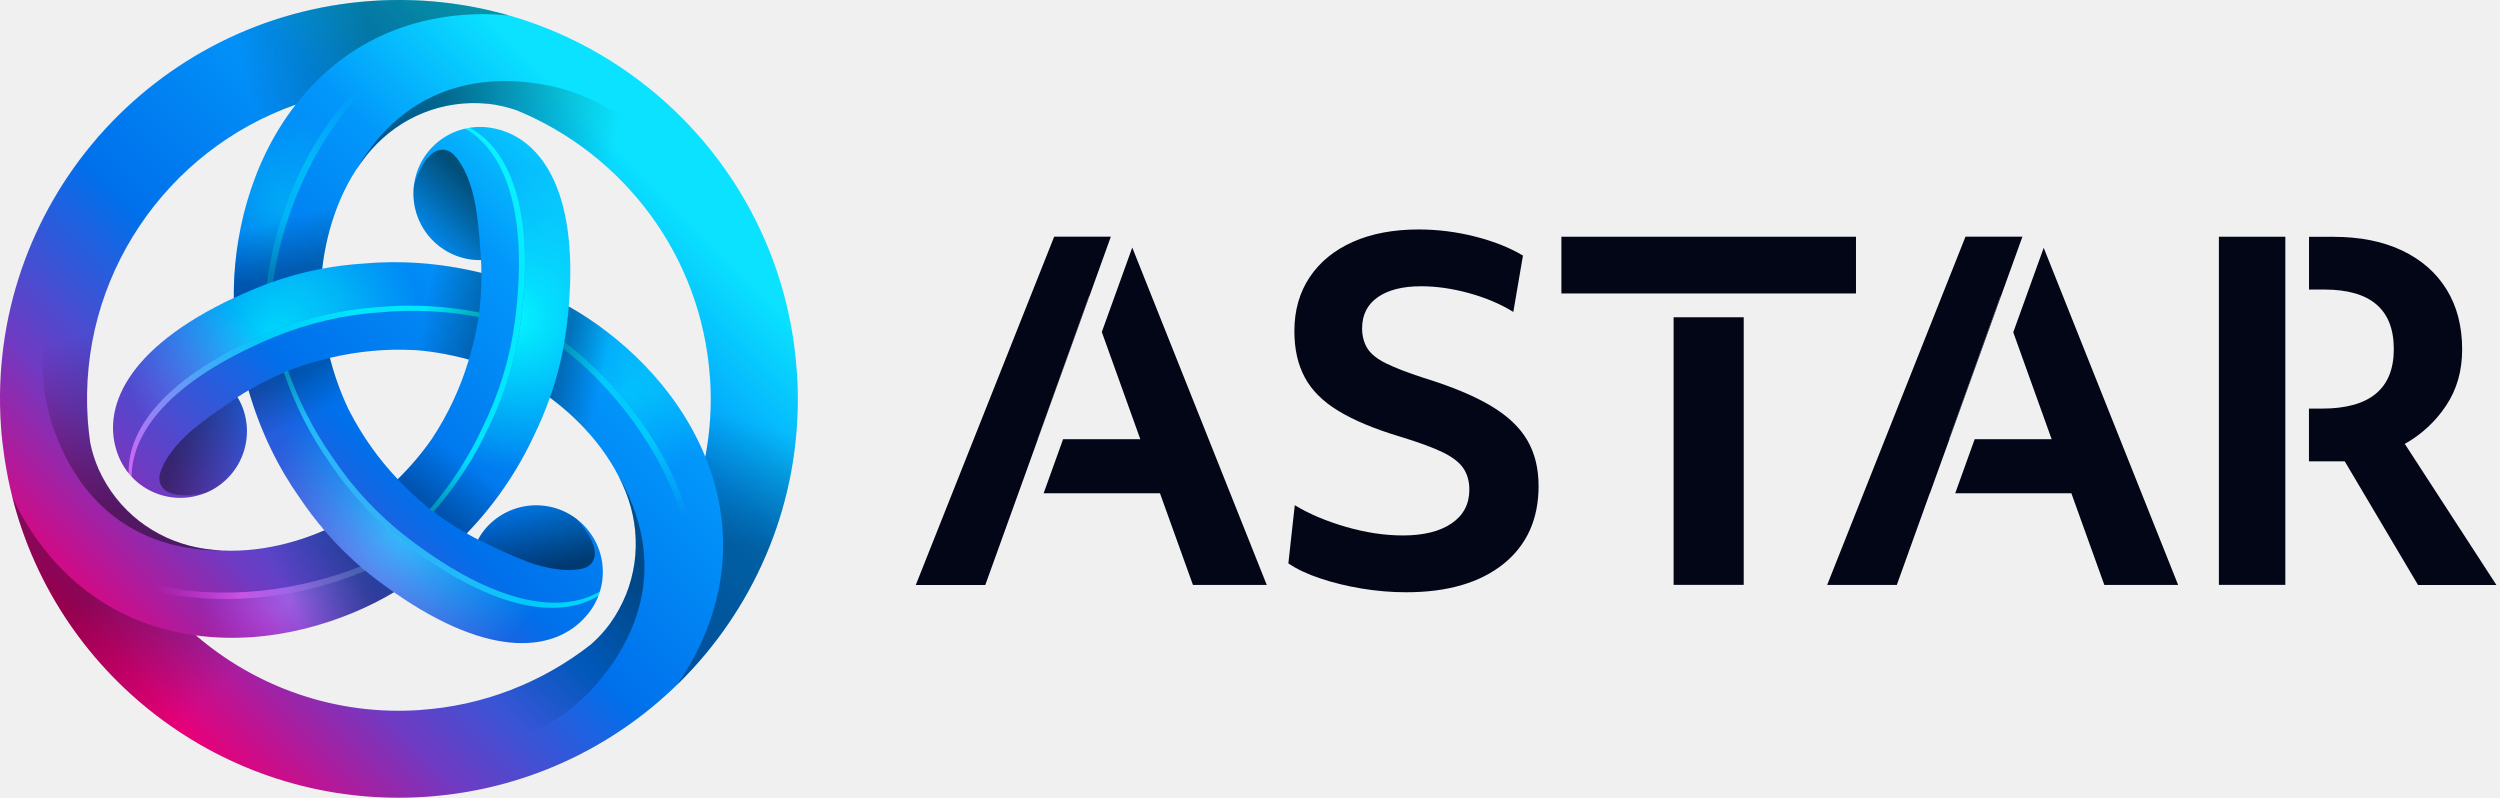
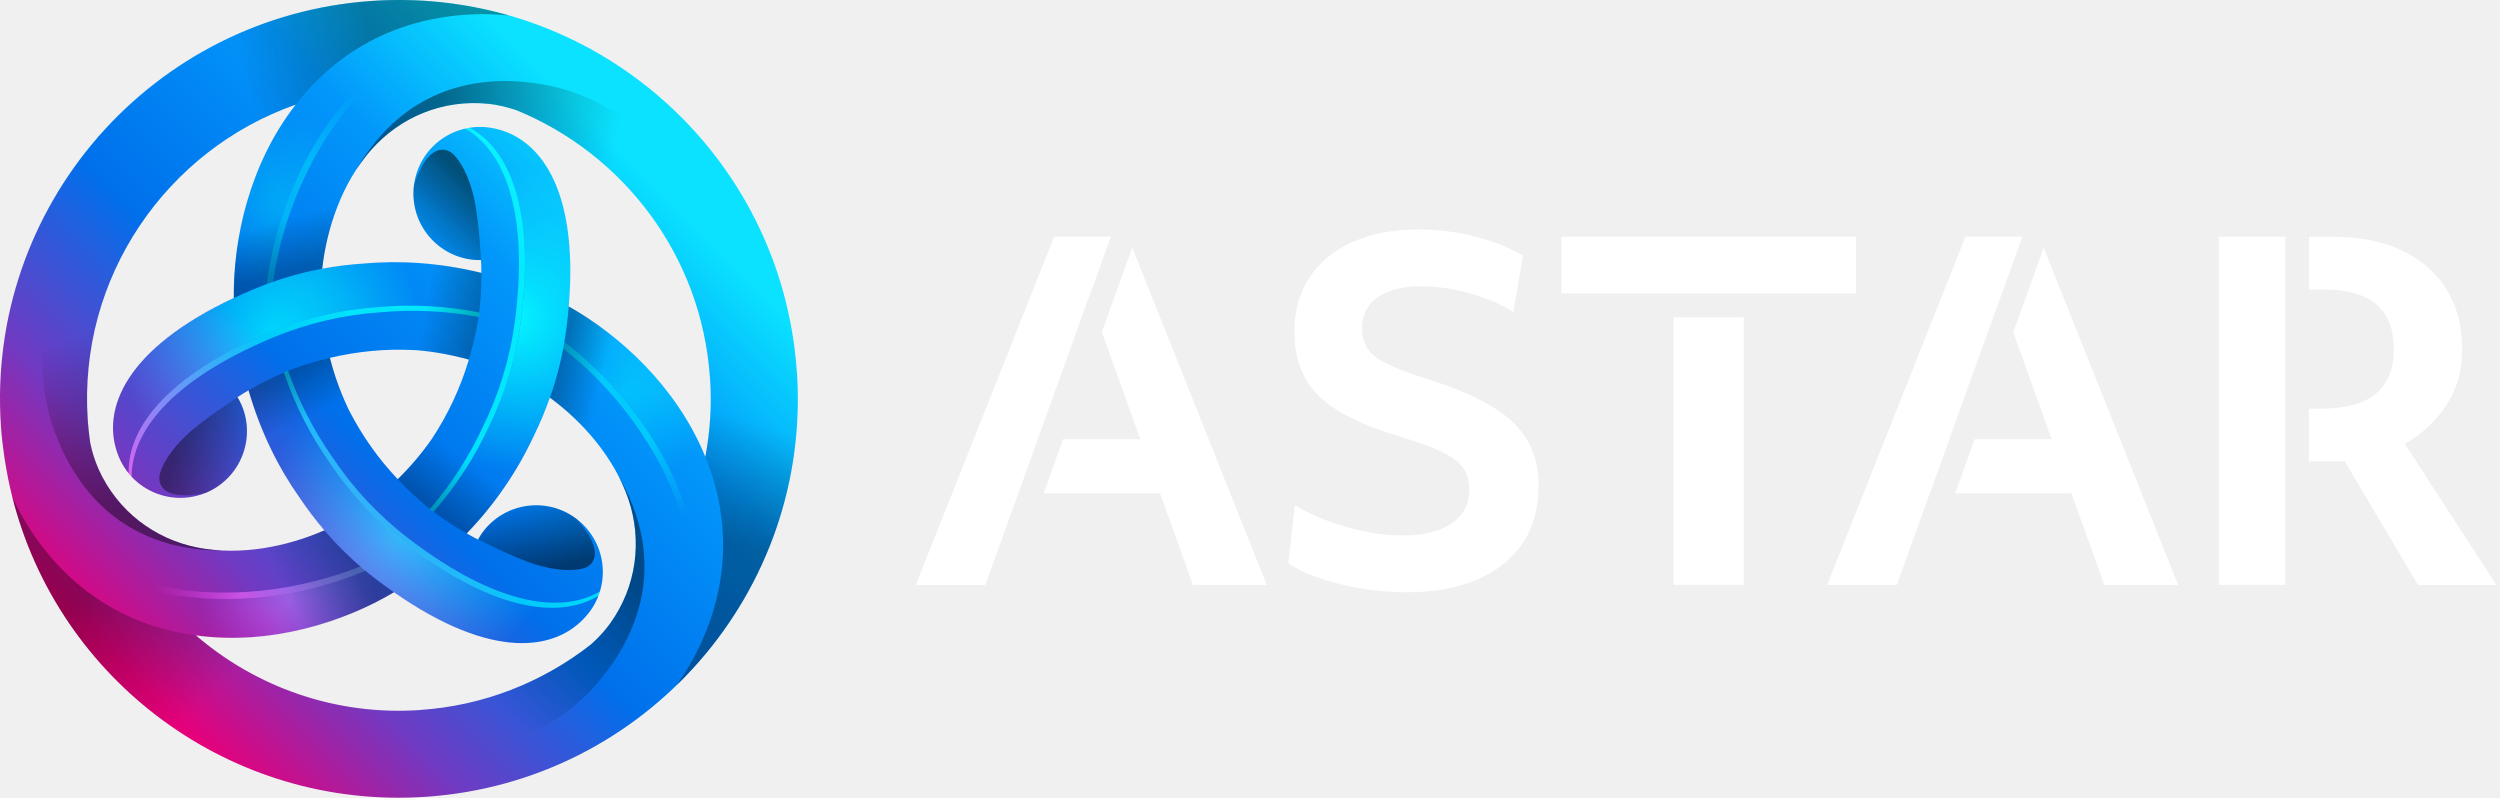
- <svg xmlns="http://www.w3.org/2000/svg" width="188" height="60" viewBox="0 0 188 60" fill="none">
-   <g clip-path="url(#clip0_286_12148)">
-     <path d="M59.923 27.965C58.8 11.433 44.49 -1.053 27.963 0.07C19.73 0.631 12.5 4.466 7.454 10.211L7.439 10.201C7.403 10.247 7.372 10.293 7.341 10.339C2.33 16.12 -0.49 23.801 0.07 32.036C0.122 32.822 0.214 33.592 0.327 34.356C0.327 34.393 0.337 34.423 0.342 34.459C0.419 34.962 0.507 35.466 0.604 35.959C0.696 36.415 0.799 36.868 0.912 37.319C4.378 51.135 17.321 60.92 32.035 59.919C48.562 58.795 61.053 44.486 59.929 27.955L59.923 27.965ZM53.393 28.411C53.532 30.445 53.403 32.437 53.039 34.357C53.039 34.347 53.029 34.337 53.029 34.326C50.851 29.012 46.549 25.172 42.77 23.051C43.535 14.046 40.48 10.247 37.02 9.631C36.35 9.505 35.661 9.518 34.995 9.668C34.33 9.818 33.702 10.102 33.151 10.504C32.599 10.905 32.136 11.415 31.788 12.002C31.441 12.589 31.217 13.242 31.131 13.918C31.047 14.571 31.092 15.234 31.265 15.869C31.437 16.504 31.733 17.099 32.135 17.62C32.538 18.141 33.039 18.577 33.611 18.904C34.182 19.231 34.812 19.441 35.465 19.524C35.706 19.555 35.942 19.565 36.173 19.56C36.19 19.882 36.199 20.203 36.199 20.525C33 19.735 30.012 19.575 27.286 19.822C26.261 19.889 25.241 20.018 24.231 20.207C24.571 17.167 25.715 13.748 27.928 11.253C30.068 8.835 33.252 7.454 36.722 7.808C37.38 7.875 38.083 8.039 38.714 8.25C38.745 8.26 38.776 8.27 38.802 8.275C46.842 11.551 52.762 19.185 53.388 28.411H53.393ZM32.482 32.991C32.482 32.991 32.482 32.996 32.477 33.001C31.719 34.091 30.859 35.107 29.91 36.036C28.473 34.518 27.256 32.805 26.295 30.948C26.249 30.85 26.198 30.763 26.151 30.665V30.655C25.588 29.452 25.138 28.199 24.806 26.912C26.936 26.409 29.026 26.224 31.024 26.322L31.342 26.337H31.352C32.605 26.44 33.909 26.671 35.259 27.041C34.633 29.148 33.699 31.152 32.487 32.986L32.482 32.991ZM22.234 7.87L22.219 7.89C18.702 12.429 17.531 18.071 17.583 22.404C9.399 26.244 7.643 30.788 8.834 34.094C8.864 34.187 8.901 34.274 8.937 34.362C9.45 35.588 10.429 36.56 11.659 37.064C12.888 37.569 14.267 37.564 15.493 37.052C16.719 36.539 17.691 35.56 18.195 34.331C18.7 33.102 18.695 31.722 18.183 30.496C18.09 30.278 17.982 30.067 17.86 29.864C18.117 29.694 18.394 29.526 18.692 29.351C19.605 32.519 20.956 35.194 22.532 37.432C23.102 38.279 23.718 39.095 24.39 39.881C21.587 41.108 18.055 41.827 14.784 41.159C11.622 40.513 8.834 38.449 7.402 35.265C7.128 34.641 6.921 33.989 6.786 33.32C6.702 32.746 6.638 32.169 6.596 31.59C5.866 20.844 12.531 11.279 22.234 7.87ZM31.588 53.394C25.207 53.83 19.241 51.654 14.733 47.782C20.422 48.558 25.895 46.75 29.623 44.538C37.041 49.708 41.857 48.958 44.126 46.273C44.571 45.755 44.905 45.151 45.108 44.499C45.31 43.847 45.378 43.161 45.306 42.482C45.234 41.803 45.023 41.146 44.688 40.551C44.353 39.956 43.9 39.437 43.356 39.023C42.833 38.624 42.236 38.332 41.599 38.164C40.963 37.996 40.3 37.954 39.647 38.043C38.995 38.131 38.367 38.347 37.798 38.678C37.229 39.009 36.731 39.449 36.332 39.973C36.189 40.163 36.06 40.369 35.947 40.574C35.675 40.435 35.387 40.281 35.095 40.112C37.185 37.956 38.898 35.463 40.162 32.739C40.615 31.817 41.013 30.869 41.353 29.9C43.818 31.718 46.21 34.413 47.268 37.58C48.29 40.64 47.899 44.09 45.856 46.92C45.453 47.469 44.991 47.974 44.48 48.424L44.46 48.444C40.768 51.352 36.283 53.076 31.594 53.389L31.588 53.394Z" fill="url(#paint0_linear_286_12148)" />
-     <path style="mix-blend-mode:overlay" opacity="0.9" d="M37.02 9.626C36.458 9.519 35.881 9.512 35.316 9.606C38.187 11.166 40.276 15.515 39.178 24.099C38.814 26.891 37.994 29.604 36.749 32.129C35.677 34.434 34.282 36.574 32.605 38.484C33.4 39.082 34.232 39.629 35.096 40.122C37.186 37.966 38.899 35.474 40.163 32.75C41.411 30.226 42.231 27.512 42.592 24.72C43.901 14.503 40.688 10.283 37.022 9.63L37.02 9.626Z" fill="url(#paint1_radial_286_12148)" />
-     <g style="mix-blend-mode:overlay" opacity="0.8">
-       <path d="M39.176 24.094C40.275 15.514 38.185 11.161 35.315 9.6C35.202 9.615 35.095 9.641 34.981 9.667C37.79 11.284 39.812 15.627 38.729 24.094C38.365 26.886 37.545 29.599 36.301 32.124C35.268 34.347 33.932 36.417 32.332 38.274C32.424 38.346 32.512 38.413 32.604 38.479C34.279 36.567 35.674 34.427 36.747 32.123C37.995 29.599 38.815 26.887 39.176 24.094Z" fill="white" />
-     </g>
-     <path style="mix-blend-mode:overlay" opacity="0.5" d="M28.266 43.557C27.994 43.352 27.737 43.136 27.476 42.92C23.24 44.687 17.371 45.795 11.539 44.44C12.489 45.656 13.557 46.776 14.727 47.782C20.416 48.558 25.889 46.75 29.617 44.538C29.159 44.218 28.707 43.889 28.261 43.552L28.266 43.557Z" fill="url(#paint2_radial_286_12148)" />
-     <path style="mix-blend-mode:overlay" opacity="0.6" d="M27.48 42.92C27.352 42.812 27.219 42.705 27.096 42.597C22.829 44.301 16.93 45.323 11.113 43.87C11.257 44.06 11.401 44.255 11.544 44.44C17.372 45.795 23.244 44.687 27.48 42.92Z" fill="url(#paint3_linear_286_12148)" />
-     <path style="mix-blend-mode:overlay" opacity="0.9" d="M8.838 34.1C8.868 34.192 8.905 34.28 8.941 34.367C9.131 34.819 9.377 35.224 9.675 35.589C9.593 32.324 12.314 28.334 20.292 24.997C22.892 23.916 25.651 23.27 28.46 23.087C30.993 22.861 33.545 23 36.038 23.498C36.167 22.42 36.218 21.414 36.208 20.525C33.296 19.792 30.281 19.554 27.29 19.822C24.481 20.006 21.721 20.651 19.121 21.732C9.619 25.706 7.57 30.599 8.839 34.105V34.1H8.838Z" fill="url(#paint4_radial_286_12148)" />
-     <g style="mix-blend-mode:overlay" opacity="0.8">
-       <path d="M20.293 25.002C12.315 28.34 9.593 32.329 9.676 35.594C9.748 35.681 9.825 35.764 9.902 35.846C9.896 32.606 12.648 28.684 20.519 25.387C23.118 24.306 25.878 23.661 28.687 23.477C31.129 23.261 33.589 23.382 35.998 23.837C36.014 23.724 36.028 23.611 36.039 23.498C33.545 23.003 30.993 22.865 28.461 23.088C25.652 23.272 22.892 23.918 20.293 24.998V25.002Z" fill="white" />
-     </g>
-     <path style="mix-blend-mode:overlay" opacity="0.4" d="M42.601 24.715C42.561 25.054 42.504 25.382 42.447 25.716C46.092 28.499 49.989 33.032 51.735 38.756C52.312 37.324 52.747 35.838 53.034 34.321C50.862 29.007 46.56 25.171 42.781 23.051C42.735 23.591 42.678 24.14 42.606 24.715H42.601Z" fill="url(#paint5_radial_286_12148)" />
-     <path style="mix-blend-mode:overlay" opacity="0.5" d="M42.447 25.716C42.416 25.88 42.39 26.05 42.359 26.214C45.969 29.058 49.804 33.654 51.452 39.419C51.549 39.199 51.642 38.977 51.729 38.757C49.984 33.032 46.092 28.504 42.441 25.716H42.447Z" fill="url(#paint6_linear_286_12148)" />
-     <path style="mix-blend-mode:overlay" opacity="0.9" d="M44.126 46.268C44.497 45.831 44.792 45.335 44.999 44.8C42.211 46.504 37.399 46.14 30.515 40.897C28.277 39.188 26.337 37.12 24.775 34.777C23.313 32.697 22.156 30.419 21.34 28.011C20.344 28.437 19.446 28.899 18.676 29.351C19.499 32.239 20.8 34.969 22.526 37.427C24.066 39.727 25.986 41.807 28.266 43.547C36.46 49.79 41.723 49.117 44.12 46.267H44.126V46.268Z" fill="url(#paint7_radial_286_12148)" />
-     <g style="mix-blend-mode:overlay" opacity="0.8">
-       <path d="M30.52 40.898C37.399 46.139 42.215 46.504 45.002 44.799C45.043 44.692 45.079 44.584 45.11 44.481C42.307 46.109 37.532 45.682 30.745 40.513C28.507 38.803 26.567 36.736 25.005 34.393C23.596 32.387 22.472 30.196 21.663 27.883C21.555 27.929 21.453 27.97 21.35 28.016C22.165 30.424 23.322 32.703 24.784 34.783C26.324 37.083 28.244 39.163 30.524 40.903L30.519 40.898H30.52Z" fill="white" />
-     </g>
-     <path style="mix-blend-mode:overlay" opacity="0.3" d="M19.117 21.722C19.43 21.593 19.743 21.475 20.061 21.357C20.647 16.808 22.623 11.166 26.711 6.797C25.181 7.017 23.676 7.377 22.218 7.885C18.7 12.424 17.53 18.066 17.582 22.4C18.069 22.17 18.578 21.943 19.112 21.723L19.117 21.722Z" fill="url(#paint8_radial_286_12148)" />
-     <path style="mix-blend-mode:overlay" opacity="0.4" d="M20.061 21.357C20.221 21.301 20.375 21.239 20.534 21.183C21.191 16.633 23.255 11.017 27.419 6.704C27.183 6.73 26.945 6.761 26.709 6.792C22.622 11.166 20.646 16.803 20.061 21.352V21.357H20.061Z" fill="url(#paint9_linear_286_12148)" />
-     <path style="mix-blend-mode:multiply" opacity="0.4" d="M27.963 0.071C19.728 0.631 12.5 4.466 7.453 10.211L7.34 10.339C8.32 11.315 11.534 13.235 12.833 14.036C15.421 11.248 18.65 9.131 22.24 7.87C22.492 7.541 22.758 7.218 23.036 6.905C26.424 3.08 31.05 1.062 36.42 1.062C37.016 1.062 38.233 1.16 38.258 1.16C34.916 0.199 31.433 -0.17 27.964 0.07L27.963 0.071Z" fill="url(#paint10_linear_286_12148)" />
-     <path style="mix-blend-mode:multiply" opacity="0.4" d="M31.588 53.399C25.207 53.835 19.241 51.659 14.733 47.788C14.31 47.733 13.889 47.662 13.47 47.577C8.464 46.555 4.398 43.557 1.718 38.911C1.423 38.398 1.154 37.87 0.912 37.329C4.378 51.145 17.321 60.931 32.03 59.929C32.097 58.415 31.65 54.899 31.583 53.399H31.588Z" fill="url(#paint11_linear_286_12148)" />
-     <path style="mix-blend-mode:multiply" opacity="0.4" d="M59.924 27.965C59 27.872 54.502 28.227 53.394 28.411C53.532 30.445 53.404 32.437 53.039 34.357C53.193 34.737 53.342 35.127 53.475 35.522C55.093 40.369 54.528 45.385 51.848 50.036C51.551 50.548 51.229 51.046 50.883 51.526C50.883 51.526 50.898 51.515 50.903 51.505C56.998 45.575 60.545 37.114 59.924 27.97V27.965Z" fill="url(#paint12_linear_286_12148)" />
-     <path style="mix-blend-mode:multiply" opacity="0.5" d="M36.728 7.803C37.385 7.87 38.088 8.034 38.72 8.245C38.75 8.255 38.782 8.265 38.807 8.27C41.383 9.321 43.752 10.819 45.805 12.696C45.805 12.696 45.815 12.701 45.82 12.706C46.806 11.582 48.7 10.345 48.7 10.345C48.7 10.345 45.8 7.377 41.359 6.453C38.253 5.806 31.245 5.185 26.824 12.706L26.865 12.666C27.194 12.172 27.538 11.69 27.933 11.248C30.074 8.83 33.257 7.448 36.728 7.803Z" fill="url(#paint13_linear_286_12148)" />
-     <path style="mix-blend-mode:multiply" opacity="0.5" d="M45.856 46.925C45.453 47.474 44.992 47.978 44.48 48.429C44.46 48.449 44.434 48.47 44.413 48.491C42.215 50.195 39.733 51.496 37.082 52.336C37.077 52.336 37.072 52.336 37.066 52.341C37.549 53.758 37.672 56.017 37.672 56.017C37.672 56.017 41.692 54.991 44.712 51.607C46.822 49.24 50.867 43.48 46.564 35.892C46.564 35.892 46.57 35.917 46.58 35.948C46.847 36.478 47.088 37.021 47.273 37.581C48.295 40.641 47.904 44.091 45.861 46.92L45.856 46.925Z" fill="url(#paint14_linear_286_12148)" />
-     <path style="mix-blend-mode:multiply" opacity="0.5" d="M7.413 35.276C7.138 34.651 6.931 33.999 6.796 33.33C6.791 33.3 6.781 33.268 6.776 33.237C6.396 30.47 6.519 27.667 7.11 24.967V24.951C5.641 24.663 3.624 23.637 3.624 23.637C3.624 23.637 2.504 27.637 3.927 31.939C4.923 34.952 7.885 41.334 16.607 41.401C16.607 41.401 16.582 41.395 16.551 41.385C15.961 41.349 15.371 41.288 14.791 41.17C11.628 40.523 8.84 38.459 7.407 35.276H7.413Z" fill="url(#paint15_linear_286_12148)" />
-     <path style="mix-blend-mode:multiply" opacity="0.6" d="M35.464 19.52C35.705 19.55 35.941 19.56 36.172 19.555C36.172 19.555 36.013 16.439 35.633 14.837C35.248 13.24 34.683 12.177 34.067 11.577C33.621 11.146 32.219 10.611 31.131 13.907C31.047 14.56 31.092 15.223 31.264 15.858C31.436 16.494 31.732 17.089 32.135 17.61C32.537 18.13 33.038 18.567 33.61 18.893C34.181 19.22 34.811 19.431 35.464 19.514V19.519V19.52Z" fill="url(#paint16_linear_286_12148)" />
-     <path style="mix-blend-mode:multiply" opacity="0.5" d="M18.19 30.506C18.096 30.289 17.988 30.078 17.866 29.875C17.866 29.875 15.242 31.569 14.051 32.698C12.86 33.828 12.223 34.85 12.013 35.686C11.864 36.287 12.1 37.766 15.499 37.062C16.725 36.549 17.697 35.57 18.201 34.341C18.705 33.111 18.701 31.732 18.189 30.506H18.19Z" fill="url(#paint17_linear_286_12148)" />
-     <path style="mix-blend-mode:multiply" opacity="0.6" d="M36.338 39.968C36.194 40.158 36.066 40.364 35.953 40.568C35.953 40.568 38.731 41.991 40.307 42.458C41.883 42.926 43.084 42.967 43.911 42.73C44.507 42.561 45.667 41.611 43.361 39.024C42.838 38.625 42.241 38.333 41.605 38.165C40.968 37.997 40.305 37.956 39.653 38.044C39.001 38.132 38.372 38.348 37.803 38.679C37.235 39.01 36.737 39.45 36.338 39.974V39.968Z" fill="url(#paint18_linear_286_12148)" />
-     <path style="mix-blend-mode:multiply" opacity="0.3" d="M35.26 27.046C34.63 29.141 33.746 31.046 32.663 32.724C32.606 32.811 32.55 32.899 32.488 32.991C32.488 32.991 32.488 32.996 32.483 33.001C31.724 34.091 30.865 35.107 29.916 36.036C30.604 36.765 31.343 37.473 32.16 38.146C33.088 38.876 34.069 39.535 35.096 40.117C37.187 37.961 38.9 35.469 40.164 32.745C40.616 31.823 41.014 30.874 41.354 29.905C40.297 29.13 39.229 28.509 38.244 28.088C37.273 27.672 36.274 27.324 35.255 27.046H35.261H35.26Z" fill="url(#paint19_linear_286_12148)" />
-     <path style="mix-blend-mode:multiply" opacity="0.3" d="M14.734 47.788C20.422 48.563 25.895 46.756 29.623 44.543C29.165 44.223 28.713 43.894 28.267 43.557C26.849 42.473 25.549 41.242 24.387 39.887C21.583 41.113 18.051 41.832 14.78 41.164C11.618 40.518 8.83 38.454 7.397 35.271C7.123 34.646 6.916 33.994 6.781 33.325C7.608 39.126 10.534 44.188 14.729 47.787L14.734 47.788Z" fill="url(#paint20_linear_286_12148)" />
-     <path style="mix-blend-mode:multiply" opacity="0.3" d="M29.915 36.035C28.478 34.517 27.262 32.805 26.301 30.948C26.255 30.85 26.203 30.763 26.157 30.665V30.655C25.594 29.452 25.144 28.199 24.812 26.912C23.836 27.143 22.856 27.431 21.87 27.801C20.776 28.238 19.715 28.757 18.697 29.351C19.611 32.519 20.961 35.194 22.537 37.432C23.107 38.279 23.724 39.095 24.397 39.881C25.597 39.357 26.671 38.736 27.527 38.094C28.37 37.461 29.17 36.771 29.92 36.03L29.915 36.035Z" fill="url(#paint21_linear_286_12148)" />
-     <path style="mix-blend-mode:multiply" opacity="0.3" d="M22.22 7.89C18.703 12.429 17.532 18.071 17.584 22.404C18.09 22.166 18.602 21.939 19.119 21.722C20.764 21.035 22.478 20.523 24.232 20.197C24.572 17.157 25.716 13.738 27.929 11.243C30.069 8.825 33.253 7.443 36.724 7.798C37.381 7.865 38.084 8.029 38.716 8.24C38.746 8.25 38.777 8.26 38.803 8.265C35.508 6.921 31.949 6.35 28.4 6.597C26.244 6.746 24.18 7.182 22.229 7.87C22.224 7.875 22.219 7.885 22.214 7.89H22.22Z" fill="url(#paint22_linear_286_12148)" />
-     <path style="mix-blend-mode:multiply" opacity="0.3" d="M53.034 34.316C50.858 29.002 46.555 25.161 42.776 23.041C42.73 23.581 42.674 24.135 42.596 24.715C42.367 26.484 41.953 28.223 41.359 29.905C43.824 31.723 46.216 34.418 47.274 37.586C48.295 40.646 47.905 44.096 45.862 46.925C45.459 47.474 44.998 47.978 44.486 48.429L44.466 48.449C48.871 44.989 51.986 39.999 53.055 34.352C53.055 34.342 53.045 34.331 53.045 34.321L53.034 34.316Z" fill="url(#paint23_linear_286_12148)" />
-     <path style="mix-blend-mode:multiply" opacity="0.3" d="M24.216 23.811C24.342 24.857 24.539 25.893 24.806 26.912C26.937 26.409 29.026 26.224 31.024 26.322L31.342 26.337H31.352C32.605 26.44 33.909 26.671 35.26 27.041C35.547 26.081 35.789 25.084 35.963 24.047C36.153 22.754 36.209 21.557 36.204 20.515C33.006 19.725 30.018 19.565 27.292 19.812C26.267 19.879 25.247 20.008 24.237 20.197C24.093 21.501 24.087 22.738 24.221 23.807L24.216 23.811Z" fill="url(#paint24_linear_286_12148)" />
-     <path d="M150.426 22.281L146.565 33.027H146.596L150.447 22.343L150.426 22.281ZM81.891 22.281L78.031 33.027H78.046L81.906 22.317L81.891 22.281ZM82.856 24.966L85.751 33.027H79.945L78.481 37.093H87.23L89.71 43.988H95.26L85.146 18.616L82.856 24.966Z" fill="#020617" />
-     <path d="M78.031 33.027L81.892 22.281L81.908 22.317L83.535 17.799H79.274L68.867 43.99H74.094L78.047 33.028L78.031 33.027ZM112.077 30.496C110.814 29.751 109.135 29.053 107.045 28.411C105.849 28.021 104.914 27.661 104.237 27.328C103.559 26.994 103.087 26.615 102.825 26.194C102.563 25.767 102.43 25.269 102.43 24.694C102.43 23.683 102.82 22.903 103.6 22.354C104.381 21.804 105.474 21.527 106.876 21.527C108.026 21.527 109.222 21.701 110.475 22.045C111.727 22.389 112.836 22.861 113.802 23.457L114.526 19.221C113.54 18.626 112.338 18.148 110.927 17.789C109.548 17.438 108.13 17.259 106.706 17.255C104.802 17.255 103.143 17.563 101.747 18.185C100.345 18.805 99.262 19.689 98.492 20.839C97.722 21.989 97.337 23.344 97.337 24.905C97.337 26.24 97.593 27.39 98.112 28.365C98.63 29.341 99.472 30.188 100.643 30.896C101.813 31.61 103.354 32.252 105.258 32.826C106.634 33.243 107.702 33.633 108.462 33.997C109.222 34.362 109.751 34.773 110.049 35.219C110.346 35.666 110.495 36.199 110.495 36.821C110.495 37.899 110.054 38.746 109.171 39.352C108.288 39.958 107.061 40.266 105.5 40.266C104.144 40.266 102.727 40.056 101.244 39.629C99.76 39.203 98.471 38.659 97.367 37.992L96.885 42.366C97.526 42.802 98.333 43.182 99.298 43.501C100.263 43.824 101.3 44.076 102.414 44.261C103.528 44.445 104.637 44.538 105.741 44.538C108.842 44.538 111.276 43.829 113.047 42.418C114.813 41.005 115.701 39.049 115.701 36.544C115.701 35.214 115.414 34.059 114.839 33.084C114.264 32.108 113.345 31.245 112.082 30.501L112.077 30.496ZM139.57 17.8H117.416V22.07H139.57V17.8ZM131.128 23.858H125.855V43.983H131.128V23.858ZM146.567 33.027L150.428 22.281L150.448 22.343L152.086 17.799H147.804L137.402 43.989H142.639L145.119 37.093H145.129L146.598 33.027H146.567ZM151.397 24.987L154.283 33.027H148.496L147.033 37.093H155.766L158.246 43.988H163.796L153.687 18.636L151.397 24.987ZM180.846 33.376C182.094 32.678 183.157 31.692 183.947 30.501C184.753 29.294 185.154 27.888 185.154 26.281C185.154 24.535 184.764 23.031 183.983 21.768C183.203 20.505 182.089 19.529 180.641 18.841C179.193 18.153 177.473 17.809 175.471 17.809H173.638V21.773H174.778C178.269 21.773 180.014 23.267 180.014 26.25C180.014 29.233 178.212 30.727 174.603 30.727H173.633V34.69H176.323L181.837 43.993H187.731L180.841 33.381L180.846 33.376ZM171.857 17.8H166.861V43.983H171.857V17.8Z" fill="#020617" />
-   </g>
+ <svg xmlns="http://www.w3.org/2000/svg" width="188" height="60" fill="none">
+   <path d="M59.923 27.965C58.8 11.433 44.49-1.053 27.963.07 19.73.631 12.5 4.466 7.454 10.211l-.015-.01c-.036.046-.067.092-.098.138C2.33 16.12-.49 23.801.07 32.036c.052.786.144 1.556.257 2.32 0 .037.01.067.015.103.077.503.165 1.007.262 1.5a29.526 29.526 0 0 0 .308 1.36c3.466 13.816 16.409 23.601 31.123 22.6 16.527-1.124 29.018-15.433 27.894-31.964l-.006.01Zm-6.53.446c.139 2.034.01 4.026-.354 5.946 0-.01-.01-.02-.01-.031-2.178-5.314-6.48-9.154-10.259-11.275.765-9.005-2.29-12.804-5.75-13.42a5.005 5.005 0 0 0-5.889 4.287 5.005 5.005 0 0 0 4.334 5.606c.241.031.477.041.708.036a19 19 0 0 1 .026.965c-3.199-.79-6.187-.95-8.913-.703a25.738 25.738 0 0 0-3.055.385c.34-3.04 1.484-6.459 3.697-8.954 2.14-2.418 5.324-3.799 8.794-3.445.658.067 1.361.231 1.992.442.031.01.062.02.088.025 8.04 3.276 13.96 10.91 14.586 20.136h.005Zm-20.911 4.58s0 .005-.005.01a21.148 21.148 0 0 1-2.567 3.035 22.32 22.32 0 0 1-3.615-5.088c-.046-.098-.097-.185-.144-.283v-.01a21.503 21.503 0 0 1-1.345-3.743c2.13-.503 4.22-.688 6.218-.59l.318.015h.01c1.253.103 2.557.334 3.907.704a22.359 22.359 0 0 1-2.772 5.945l-.005.005ZM22.234 7.87l-.015.02c-3.517 4.539-4.688 10.181-4.636 14.514-8.184 3.84-9.94 8.384-8.749 11.69.03.093.067.18.103.268a5.013 5.013 0 0 0 6.556 2.69 5.013 5.013 0 0 0 2.69-6.556 5.22 5.22 0 0 0-.323-.632c.257-.17.534-.338.832-.513.913 3.168 2.264 5.843 3.84 8.081.57.847 1.186 1.663 1.858 2.449-2.803 1.227-6.335 1.946-9.606 1.278-3.162-.646-5.95-2.71-7.382-5.894a9.532 9.532 0 0 1-.616-1.945 23.767 23.767 0 0 1-.19-1.73c-.73-10.746 5.935-20.311 15.638-23.72Zm9.354 45.524c-6.381.436-12.347-1.74-16.855-5.612 5.689.776 11.162-1.032 14.89-3.244 7.418 5.17 12.234 4.42 14.503 1.735a5.01 5.01 0 0 0-.77-7.25 5.01 5.01 0 0 0-7.024.95c-.143.19-.272.396-.385.601-.272-.139-.56-.293-.852-.462a26.8 26.8 0 0 0 5.067-7.373 26.09 26.09 0 0 0 1.191-2.839c2.465 1.818 4.857 4.513 5.915 7.68 1.022 3.06.631 6.51-1.412 9.34a9.534 9.534 0 0 1-1.376 1.504l-.02.02a23.303 23.303 0 0 1-12.866 4.945l-.006.005Z" fill="url(#a)" />
+   <path style="mix-blend-mode:overlay" opacity=".9" d="M37.02 9.626a4.871 4.871 0 0 0-1.705-.02c2.871 1.56 4.96 5.909 3.862 14.493a25.672 25.672 0 0 1-2.428 8.03 26.734 26.734 0 0 1-4.144 6.355 23.653 23.653 0 0 0 2.49 1.638 26.8 26.8 0 0 0 5.068-7.372 25.498 25.498 0 0 0 2.428-8.03c1.31-10.217-1.904-14.437-5.57-15.09v-.004Z" fill="url(#b)" />
+   <path d="M39.176 24.094c1.099-8.58-.991-12.933-3.861-14.494-.113.015-.22.041-.334.067 2.809 1.617 4.831 5.96 3.748 14.427a25.673 25.673 0 0 1-2.428 8.03 26.61 26.61 0 0 1-3.969 6.15c.092.072.18.139.272.205a26.84 26.84 0 0 0 4.143-6.356 25.499 25.499 0 0 0 2.429-8.03Z" fill="#fff" style="mix-blend-mode:overlay" opacity=".8" />
+   <path style="mix-blend-mode:overlay" opacity=".5" d="M28.266 43.557c-.272-.205-.529-.421-.79-.637-4.236 1.767-10.105 2.875-15.937 1.52a23.383 23.383 0 0 0 3.188 3.342c5.689.776 11.162-1.032 14.89-3.244a44.311 44.311 0 0 1-1.356-.986l.005.005Z" fill="url(#c)" />
+   <path style="mix-blend-mode:overlay" opacity=".6" d="M27.48 42.92c-.128-.108-.261-.215-.384-.323-4.267 1.704-10.166 2.726-15.983 1.273.144.19.288.385.431.57 5.828 1.355 11.701.247 15.937-1.52Z" fill="url(#d)" />
+   <path style="mix-blend-mode:overlay" opacity=".9" d="M8.839 34.1c.03.092.067.18.103.267.19.452.436.857.734 1.222-.082-3.265 2.639-7.255 10.617-10.592a25.619 25.619 0 0 1 8.168-1.91 26.604 26.604 0 0 1 7.578.411c.129-1.078.18-2.084.17-2.973a26.757 26.757 0 0 0-8.918-.703 25.649 25.649 0 0 0-8.169 1.91C9.62 25.706 7.571 30.599 8.84 34.105V34.1Z" fill="url(#e)" />
+   <path d="M20.293 25.002c-7.978 3.338-10.7 7.327-10.617 10.592.072.087.149.17.226.252-.006-3.24 2.746-7.162 10.617-10.459a25.622 25.622 0 0 1 8.168-1.91 26.717 26.717 0 0 1 7.311.36 7.67 7.67 0 0 0 .041-.339 26.794 26.794 0 0 0-7.578-.41 25.651 25.651 0 0 0-8.168 1.91v.004Z" fill="#fff" style="mix-blend-mode:overlay" opacity=".8" />
+   <path style="mix-blend-mode:overlay" opacity=".4" d="M42.601 24.715c-.04.339-.097.667-.154 1.001 3.645 2.783 7.542 7.316 9.288 13.04a23.595 23.595 0 0 0 1.299-4.435c-2.172-5.314-6.474-9.15-10.253-11.27-.046.54-.103 1.089-.175 1.664h-.005Z" fill="url(#f)" />
+   <path style="mix-blend-mode:overlay" opacity=".5" d="M42.447 25.716c-.031.164-.057.334-.088.498 3.61 2.844 7.445 7.44 9.093 13.205.097-.22.19-.442.277-.662-1.745-5.725-5.637-10.253-9.288-13.041h.006Z" fill="url(#g)" />
+   <path style="mix-blend-mode:overlay" opacity=".9" d="M44.126 46.268a5.13 5.13 0 0 0 .873-1.468c-2.788 1.704-7.6 1.34-14.484-3.903a25.524 25.524 0 0 1-5.74-6.12 26.634 26.634 0 0 1-3.435-6.766c-.996.426-1.894.888-2.664 1.34a26.87 26.87 0 0 0 3.85 8.076c1.54 2.3 3.46 4.38 5.74 6.12 8.194 6.243 13.457 5.57 15.854 2.72h.006Z" fill="url(#h)" />
+   <path d="M30.52 40.898c6.879 5.241 11.695 5.606 14.482 3.901.041-.107.077-.215.108-.318-2.803 1.628-7.578 1.201-14.365-3.968a25.526 25.526 0 0 1-5.74-6.12 26.648 26.648 0 0 1-3.342-6.51c-.108.046-.21.087-.313.133a26.633 26.633 0 0 0 3.434 6.767c1.54 2.3 3.46 4.38 5.74 6.12l-.005-.005Z" fill="#fff" style="mix-blend-mode:overlay" opacity=".8" />
+   <path style="mix-blend-mode:overlay" opacity=".3" d="M19.117 21.722c.313-.129.626-.247.944-.365.586-4.549 2.562-10.191 6.65-14.56-1.53.22-3.035.58-4.493 1.088C18.7 12.424 17.53 18.066 17.582 22.4c.487-.23.996-.457 1.53-.677h.005Z" fill="url(#i)" />
+   <path style="mix-blend-mode:overlay" opacity=".4" d="M20.06 21.357c.16-.056.314-.118.473-.174.657-4.55 2.721-10.166 6.885-14.479-.236.026-.473.057-.709.088-4.087 4.374-6.063 10.011-6.648 14.56v.005Z" fill="url(#j)" />
+   <path style="mix-blend-mode:multiply" opacity=".4" d="M27.963.071c-8.235.56-15.463 4.395-20.51 10.14l-.113.128c.98.976 4.194 2.896 5.493 3.697A23.43 23.43 0 0 1 22.24 7.87c.252-.329.518-.652.796-.965 3.388-3.825 8.014-5.843 13.384-5.843.596 0 1.813.098 1.838.098A29.793 29.793 0 0 0 27.964.07Z" fill="url(#k)" />
+   <path style="mix-blend-mode:multiply" opacity=".4" d="M31.588 53.399c-6.381.436-12.347-1.74-16.855-5.611a17.994 17.994 0 0 1-1.263-.211c-5.006-1.022-9.072-4.02-11.752-8.666a17.608 17.608 0 0 1-.806-1.582c3.466 13.816 16.409 23.602 31.118 22.6.067-1.514-.38-5.03-.447-6.53h.005Z" fill="url(#l)" />
+   <path style="mix-blend-mode:multiply" opacity=".4" d="M59.924 27.965c-.924-.093-5.422.262-6.53.446.138 2.034.01 4.026-.355 5.946.154.38.303.77.436 1.165 1.618 4.847 1.053 9.863-1.627 14.514a17.779 17.779 0 0 1-.965 1.49s.015-.011.02-.021c6.095-5.93 9.642-14.391 9.021-23.535v-.005Z" fill="url(#m)" />
+   <path style="mix-blend-mode:multiply" opacity=".5" d="M36.728 7.803c.657.067 1.36.231 1.992.442.03.01.062.02.087.025a23.587 23.587 0 0 1 6.998 4.426s.01.005.015.01c.986-1.124 2.88-2.361 2.88-2.361s-2.9-2.968-7.341-3.892c-3.106-.647-10.114-1.268-14.535 6.253l.041-.04c.329-.494.673-.976 1.068-1.418 2.141-2.418 5.324-3.8 8.795-3.445Z" fill="url(#n)" />
+   <path style="mix-blend-mode:multiply" opacity=".5" d="M45.856 46.925a9.537 9.537 0 0 1-1.376 1.504c-.02.02-.046.041-.067.062a23.606 23.606 0 0 1-7.331 3.845c-.005 0-.01 0-.016.005.483 1.417.606 3.676.606 3.676s4.02-1.026 7.04-4.41c2.11-2.367 6.155-8.127 1.852-15.715 0 0 .006.025.016.056.267.53.508 1.073.693 1.633 1.022 3.06.631 6.51-1.412 9.339l-.005.005Z" fill="url(#o)" />
+   <path style="mix-blend-mode:multiply" opacity=".5" d="M7.413 35.276a9.531 9.531 0 0 1-.617-1.946c-.005-.03-.015-.062-.02-.093-.38-2.767-.257-5.57.334-8.27v-.016c-1.469-.288-3.486-1.314-3.486-1.314s-1.12 4 .303 8.302c.996 3.013 3.958 9.395 12.68 9.462 0 0-.025-.006-.056-.016-.59-.036-1.18-.097-1.76-.215-3.163-.647-5.951-2.711-7.384-5.894h.006Z" fill="url(#p)" />
+   <path style="mix-blend-mode:multiply" opacity=".6" d="M35.465 19.52c.241.03.477.04.708.035 0 0-.159-3.116-.539-4.718-.385-1.597-.95-2.66-1.566-3.26-.446-.431-1.848-.966-2.936 2.33a5.005 5.005 0 0 0 4.333 5.607v.005Z" fill="url(#q)" />
+   <path style="mix-blend-mode:multiply" opacity=".5" d="M18.19 30.506a5.221 5.221 0 0 0-.324-.631s-2.624 1.694-3.815 2.823c-1.191 1.13-1.828 2.152-2.038 2.988-.149.601.087 2.08 3.486 1.376a5.013 5.013 0 0 0 2.69-6.556Z" fill="url(#r)" />
+   <path style="mix-blend-mode:multiply" opacity=".6" d="M36.338 39.968c-.144.19-.272.396-.385.6 0 0 2.778 1.423 4.354 1.89 1.576.468 2.777.509 3.604.272.596-.169 1.756-1.119-.55-3.706a5.01 5.01 0 0 0-7.023.95v-.006Z" fill="url(#s)" />
+   <path style="mix-blend-mode:multiply" opacity=".3" d="M35.26 27.046c-.63 2.095-1.514 4-2.597 5.678-.057.087-.113.175-.175.267 0 0 0 .005-.005.01a21.149 21.149 0 0 1-2.567 3.035c.688.729 1.427 1.437 2.244 2.11a23.507 23.507 0 0 0 2.936 1.971 26.798 26.798 0 0 0 5.068-7.372 26.08 26.08 0 0 0 1.19-2.84c-1.057-.775-2.125-1.396-3.11-1.817a22.816 22.816 0 0 0-2.989-1.042h.006Z" fill="url(#t)" />
+   <path style="mix-blend-mode:multiply" opacity=".3" d="M14.734 47.788c5.688.775 11.161-1.032 14.889-3.245a44.311 44.311 0 0 1-1.356-.986 25.583 25.583 0 0 1-3.88-3.67c-2.804 1.226-6.336 1.945-9.607 1.277-3.162-.646-5.95-2.71-7.383-5.893a9.533 9.533 0 0 1-.616-1.946c.827 5.801 3.753 10.863 7.948 14.462h.005Z" fill="url(#u)" />
+   <path style="mix-blend-mode:multiply" opacity=".3" d="M29.915 36.035a22.32 22.32 0 0 1-3.614-5.087c-.046-.098-.098-.185-.144-.283v-.01a21.503 21.503 0 0 1-1.345-3.743c-.976.231-1.956.519-2.942.889a23.8 23.8 0 0 0-3.173 1.55c.914 3.168 2.264 5.843 3.84 8.081.57.847 1.187 1.663 1.86 2.449 1.2-.524 2.274-1.145 3.13-1.787a23.401 23.401 0 0 0 2.393-2.064l-.005.005Z" fill="url(#v)" />
+   <path style="mix-blend-mode:multiply" opacity=".3" d="M22.22 7.89c-3.517 4.539-4.688 10.181-4.636 14.514a40.21 40.21 0 0 1 1.535-.682 25.254 25.254 0 0 1 5.113-1.525c.34-3.04 1.484-6.459 3.697-8.954 2.14-2.418 5.324-3.8 8.795-3.445.657.067 1.36.231 1.992.442.03.01.061.02.087.025A23.262 23.262 0 0 0 28.4 6.597c-2.156.149-4.22.585-6.171 1.273-.005.005-.01.015-.015.02h.005Z" fill="url(#w)" />
+   <path style="mix-blend-mode:multiply" opacity=".3" d="M53.034 34.316c-2.176-5.314-6.479-9.155-10.258-11.275-.046.54-.102 1.094-.18 1.674a25.417 25.417 0 0 1-1.237 5.19c2.465 1.818 4.857 4.513 5.915 7.681 1.021 3.06.631 6.51-1.412 9.339a9.537 9.537 0 0 1-1.376 1.504l-.02.02c4.405-3.46 7.52-8.45 8.589-14.097 0-.01-.01-.021-.01-.031l-.01-.005Z" fill="url(#x)" />
+   <path style="mix-blend-mode:multiply" opacity=".3" d="M24.216 23.811a23.07 23.07 0 0 0 .59 3.101c2.131-.503 4.22-.688 6.218-.59l.318.015h.01c1.253.103 2.557.334 3.908.704.287-.96.529-1.957.703-2.994.19-1.293.246-2.49.241-3.532-3.198-.79-6.186-.95-8.912-.703a25.72 25.72 0 0 0-3.055.385c-.144 1.304-.15 2.541-.016 3.61l-.005.004Z" fill="url(#y)" />
+   <path d="m150.427 22.281-3.861 10.746h.031l3.851-10.684-.021-.062ZM81.892 22.281l-3.86 10.746h.015l3.86-10.71-.015-.036ZM82.857 24.966l2.895 8.061h-5.806l-1.464 4.066h8.749l2.48 6.895h5.55L85.147 18.616l-2.29 6.35Z" fill="#fff" />
+   <path d="m78.031 33.027 3.861-10.746.016.036 1.627-4.518h-4.261L68.867 43.99h5.227l3.953-10.962h-.016ZM112.077 30.496c-1.263-.745-2.942-1.443-5.032-2.085-1.196-.39-2.131-.75-2.808-1.083-.678-.334-1.15-.713-1.412-1.134-.262-.427-.395-.925-.395-1.5 0-1.011.39-1.791 1.17-2.34.781-.55 1.874-.827 3.276-.827 1.15 0 2.346.174 3.599.518 1.252.344 2.361.816 3.327 1.412l.724-4.236c-.986-.595-2.188-1.073-3.599-1.432a17.292 17.292 0 0 0-4.221-.534c-1.904 0-3.563.308-4.959.93-1.402.62-2.485 1.504-3.255 2.654s-1.155 2.505-1.155 4.066c0 1.335.256 2.485.775 3.46.518.976 1.36 1.823 2.531 2.531 1.17.714 2.711 1.356 4.615 1.93 1.376.417 2.444.807 3.204 1.171.76.365 1.289.776 1.587 1.222.297.447.446.98.446 1.602 0 1.078-.441 1.925-1.324 2.531-.883.606-2.11.914-3.671.914-1.356 0-2.773-.21-4.256-.637-1.484-.426-2.773-.97-3.877-1.637l-.482 4.374c.641.436 1.448.816 2.413 1.135.965.323 2.002.575 3.116.76 1.114.184 2.223.277 3.327.277 3.101 0 5.535-.709 7.306-2.12 1.766-1.413 2.654-3.369 2.654-5.874 0-1.33-.287-2.485-.862-3.46-.575-.976-1.494-1.839-2.757-2.583l-.005-.005ZM139.57 17.8h-22.154v4.27h22.154V17.8ZM131.128 23.858h-5.273v20.125h5.273V23.858ZM146.567 33.027l3.861-10.746.02.062 1.638-4.544h-4.282l-10.402 26.19h5.237l2.48-6.896h.01l1.469-4.066h-.031ZM151.397 24.987l2.886 8.04h-5.787l-1.463 4.066h8.733l2.48 6.895h5.55l-10.109-25.352-2.29 6.351ZM180.846 33.376a8.995 8.995 0 0 0 3.101-2.875c.806-1.207 1.207-2.613 1.207-4.22 0-1.746-.39-3.25-1.171-4.513-.78-1.263-1.894-2.239-3.342-2.927-1.448-.688-3.168-1.032-5.17-1.032h-1.833v3.964h1.14c3.491 0 5.236 1.494 5.236 4.477 0 2.983-1.802 4.477-5.411 4.477h-.97v3.963h2.69l5.514 9.303h5.894l-6.89-10.612.005-.005ZM171.857 17.8h-4.996v26.183h4.996V17.8Z" fill="#fff" />
  <defs>
-     <linearGradient id="paint0_linear_286_12148" x1="9.527" y1="50.473" x2="47.776" y2="12.219" gradientUnits="userSpaceOnUse">
+     <linearGradient id="a" x1="9.527" y1="50.473" x2="47.776" y2="12.219" gradientUnits="userSpaceOnUse">
      <stop stop-color="#E6007A" />
-       <stop offset="0.21" stop-color="#703AC2" />
-       <stop offset="0.46" stop-color="#0070EB" />
-       <stop offset="0.77" stop-color="#0297FB" />
+       <stop offset=".21" stop-color="#703AC2" />
+       <stop offset=".46" stop-color="#0070EB" />
+       <stop offset=".77" stop-color="#0297FB" />
      <stop offset="1" stop-color="#0AE2FF" />
    </linearGradient>
-     <radialGradient id="paint1_radial_286_12148" cx="0" cy="0" r="1" gradientUnits="userSpaceOnUse" gradientTransform="translate(38.5505 23.924) scale(11.408)">
-       <stop stop-color="white" />
-       <stop offset="1" stop-color="white" stop-opacity="0" />
+     <linearGradient id="d" x1="11.729" y1="43.963" x2="18.127" y2="43.875" gradientUnits="userSpaceOnUse">
+       <stop stop-color="#fff" stop-opacity="0" />
+       <stop offset="1" stop-color="#fff" />
+     </linearGradient>
+     <linearGradient id="g" x1="51.227" y1="38.832" x2="47.952" y2="33.336" gradientUnits="userSpaceOnUse">
+       <stop stop-color="#fff" stop-opacity="0" />
+       <stop offset="1" stop-color="#fff" />
+     </linearGradient>
+     <linearGradient id="j" x1="27.032" y1="7.193" x2="23.913" y2="12.78" gradientUnits="userSpaceOnUse">
+       <stop stop-color="#fff" stop-opacity="0" />
+       <stop offset="1" stop-color="#fff" />
+     </linearGradient>
+     <linearGradient id="k" x1="28.426" y1="4.353" x2="18.65" y2="7.197" gradientUnits="userSpaceOnUse">
+       <stop stop-color="#231F20" />
+       <stop offset="1" stop-color="#fff" />
+     </linearGradient>
+     <linearGradient id="l" x1="9.958" y1="41.627" x2="18.132" y2="50.159" gradientUnits="userSpaceOnUse">
+       <stop stop-color="#231F20" />
+       <stop offset="1" stop-color="#fff" />
+     </linearGradient>
+     <linearGradient id="m" x1="53.825" y1="40.343" x2="56.669" y2="31.697" gradientUnits="userSpaceOnUse">
+       <stop stop-color="#231F20" />
+       <stop offset="1" stop-color="#fff" />
+     </linearGradient>
+     <linearGradient id="n" x1="32.877" y1="9.302" x2="45.98" y2="12.301" gradientUnits="userSpaceOnUse">
+       <stop stop-color="#231F20" />
+       <stop offset="1" stop-color="#fff" />
+     </linearGradient>
+     <linearGradient id="o" x1="46.486" y1="42.84" x2="37.331" y2="52.69" gradientUnits="userSpaceOnUse">
+       <stop stop-color="#231F20" />
+       <stop offset="1" stop-color="#fff" />
+     </linearGradient>
+     <linearGradient id="p" x1="10.633" y1="37.861" x2="6.683" y2="25.012" gradientUnits="userSpaceOnUse">
+       <stop stop-color="#231F20" />
+       <stop offset="1" stop-color="#fff" />
+     </linearGradient>
+     <linearGradient id="q" x1="35.742" y1="14.133" x2="31.599" y2="18.282" gradientUnits="userSpaceOnUse">
+       <stop stop-color="#231F20" />
+       <stop offset="1" stop-color="#fff" />
+     </linearGradient>
+     <linearGradient id="r" x1="13.389" y1="32.951" x2="19.051" y2="34.472" gradientUnits="userSpaceOnUse">
+       <stop stop-color="#231F20" />
+       <stop offset="1" stop-color="#fff" />
+     </linearGradient>
+     <linearGradient id="s" x1="40.861" y1="42.903" x2="39.344" y2="37.243" gradientUnits="userSpaceOnUse">
+       <stop stop-color="#231F20" />
+       <stop offset="1" stop-color="#fff" />
+     </linearGradient>
+     <linearGradient id="t" x1="32.242" y1="37.868" x2="34.732" y2="34.434" gradientUnits="userSpaceOnUse">
+       <stop stop-color="#231F20" />
+       <stop offset="1" stop-color="#fff" />
+     </linearGradient>
+     <linearGradient id="u" x1="23.678" y1="36.38" x2="18.703" y2="38.752" gradientUnits="userSpaceOnUse">
+       <stop stop-color="#231F20" />
+       <stop offset="1" stop-color="#fff" />
+     </linearGradient>
+     <linearGradient id="v" x1="21.87" y1="28.098" x2="23.41" y2="31.297" gradientUnits="userSpaceOnUse">
+       <stop stop-color="#231F20" />
+       <stop offset="1" stop-color="#fff" />
+     </linearGradient>
+     <linearGradient id="w" x1="29.033" y1="18.22" x2="27.97" y2="14.549" gradientUnits="userSpaceOnUse">
+       <stop stop-color="#231F20" />
+       <stop offset="1" stop-color="#fff" />
+     </linearGradient>
+     <linearGradient id="x" x1="40.523" y1="35.034" x2="43.603" y2="35.743" gradientUnits="userSpaceOnUse">
+       <stop stop-color="#231F20" />
+       <stop offset="1" stop-color="#fff" />
+     </linearGradient>
+     <linearGradient id="y" x1="35.691" y1="24.628" x2="31.784" y2="23.919" gradientUnits="userSpaceOnUse">
+       <stop stop-color="#231F20" />
+       <stop offset="1" stop-color="#fff" />
+     </linearGradient>
+     <radialGradient id="b" cx="0" cy="0" r="1" gradientUnits="userSpaceOnUse" gradientTransform="translate(38.55 23.924) scale(11.408)">
+       <stop stop-color="#fff" />
+       <stop offset="1" stop-color="#fff" stop-opacity="0" />
    </radialGradient>
-     <radialGradient id="paint2_radial_286_12148" cx="0" cy="0" r="1" gradientUnits="userSpaceOnUse" gradientTransform="translate(21.6901 45.0869) scale(6.63838 6.63839)">
-       <stop stop-color="white" />
-       <stop offset="1" stop-color="white" stop-opacity="0" />
+     <radialGradient id="c" cx="0" cy="0" r="1" gradientUnits="userSpaceOnUse" gradientTransform="matrix(6.63838 0 0 6.63839 21.69 45.087)">
+       <stop stop-color="#fff" />
+       <stop offset="1" stop-color="#fff" stop-opacity="0" />
    </radialGradient>
-     <linearGradient id="paint3_linear_286_12148" x1="11.729" y1="43.963" x2="18.127" y2="43.875" gradientUnits="userSpaceOnUse">
-       <stop stop-color="white" stop-opacity="0" />
-       <stop offset="1" stop-color="white" />
-     </linearGradient>
-     <radialGradient id="paint4_radial_286_12148" cx="0" cy="0" r="1" gradientUnits="userSpaceOnUse" gradientTransform="translate(20.4635 25.6269) rotate(-120) scale(11.408 11.408)">
-       <stop stop-color="white" />
-       <stop offset="1" stop-color="white" stop-opacity="0" />
+     <radialGradient id="e" cx="0" cy="0" r="1" gradientUnits="userSpaceOnUse" gradientTransform="rotate(-120 17.63 6.906) scale(11.408)">
+       <stop stop-color="#fff" />
+       <stop offset="1" stop-color="#fff" stop-opacity="0" />
    </radialGradient>
-     <radialGradient id="paint5_radial_286_12148" cx="0" cy="0" r="1" gradientUnits="userSpaceOnUse" gradientTransform="translate(47.223 29.6478) rotate(-120) scale(6.63838)">
-       <stop stop-color="white" />
-       <stop offset="1" stop-color="white" stop-opacity="0" />
+     <radialGradient id="f" cx="0" cy="0" r="1" gradientUnits="userSpaceOnUse" gradientTransform="rotate(-120 32.17 1.192) scale(6.63838)">
+       <stop stop-color="#fff" />
+       <stop offset="1" stop-color="#fff" stop-opacity="0" />
    </radialGradient>
-     <linearGradient id="paint6_linear_286_12148" x1="51.227" y1="38.832" x2="47.952" y2="33.336" gradientUnits="userSpaceOnUse">
-       <stop stop-color="white" stop-opacity="0" />
-       <stop offset="1" stop-color="white" />
-     </linearGradient>
-     <radialGradient id="paint7_radial_286_12148" cx="0" cy="0" r="1" gradientUnits="userSpaceOnUse" gradientTransform="translate(30.4404 39.9113) rotate(120) scale(11.408)">
-       <stop stop-color="white" />
-       <stop offset="1" stop-color="white" stop-opacity="0" />
+     <radialGradient id="h" cx="0" cy="0" r="1" gradientUnits="userSpaceOnUse" gradientTransform="rotate(120 3.699 28.743) scale(11.408)">
+       <stop stop-color="#fff" />
+       <stop offset="1" stop-color="#fff" stop-opacity="0" />
    </radialGradient>
-     <radialGradient id="paint8_radial_286_12148" cx="0" cy="0" r="1" gradientUnits="userSpaceOnUse" gradientTransform="translate(21.0821 15.2599) rotate(120) scale(6.63838)">
-       <stop stop-color="white" />
-       <stop offset="1" stop-color="white" stop-opacity="0" />
+     <radialGradient id="i" cx="0" cy="0" r="1" gradientUnits="userSpaceOnUse" gradientTransform="rotate(120 6.136 13.716) scale(6.63838)">
+       <stop stop-color="#fff" />
+       <stop offset="1" stop-color="#fff" stop-opacity="0" />
    </radialGradient>
-     <linearGradient id="paint9_linear_286_12148" x1="27.032" y1="7.193" x2="23.913" y2="12.78" gradientUnits="userSpaceOnUse">
-       <stop stop-color="white" stop-opacity="0" />
-       <stop offset="1" stop-color="white" />
-     </linearGradient>
-     <linearGradient id="paint10_linear_286_12148" x1="28.426" y1="4.353" x2="18.65" y2="7.197" gradientUnits="userSpaceOnUse">
-       <stop stop-color="#231F20" />
-       <stop offset="1" stop-color="white" />
-     </linearGradient>
-     <linearGradient id="paint11_linear_286_12148" x1="9.958" y1="41.627" x2="18.132" y2="50.159" gradientUnits="userSpaceOnUse">
-       <stop stop-color="#231F20" />
-       <stop offset="1" stop-color="white" />
-     </linearGradient>
-     <linearGradient id="paint12_linear_286_12148" x1="53.825" y1="40.343" x2="56.669" y2="31.697" gradientUnits="userSpaceOnUse">
-       <stop stop-color="#231F20" />
-       <stop offset="1" stop-color="white" />
-     </linearGradient>
-     <linearGradient id="paint13_linear_286_12148" x1="32.877" y1="9.302" x2="45.98" y2="12.301" gradientUnits="userSpaceOnUse">
-       <stop stop-color="#231F20" />
-       <stop offset="1" stop-color="white" />
-     </linearGradient>
-     <linearGradient id="paint14_linear_286_12148" x1="46.486" y1="42.84" x2="37.331" y2="52.69" gradientUnits="userSpaceOnUse">
-       <stop stop-color="#231F20" />
-       <stop offset="1" stop-color="white" />
-     </linearGradient>
-     <linearGradient id="paint15_linear_286_12148" x1="10.633" y1="37.861" x2="6.683" y2="25.012" gradientUnits="userSpaceOnUse">
-       <stop stop-color="#231F20" />
-       <stop offset="1" stop-color="white" />
-     </linearGradient>
-     <linearGradient id="paint16_linear_286_12148" x1="35.741" y1="14.133" x2="31.598" y2="18.282" gradientUnits="userSpaceOnUse">
-       <stop stop-color="#231F20" />
-       <stop offset="1" stop-color="white" />
-     </linearGradient>
-     <linearGradient id="paint17_linear_286_12148" x1="13.389" y1="32.951" x2="19.051" y2="34.472" gradientUnits="userSpaceOnUse">
-       <stop stop-color="#231F20" />
-       <stop offset="1" stop-color="white" />
-     </linearGradient>
-     <linearGradient id="paint18_linear_286_12148" x1="40.861" y1="42.903" x2="39.344" y2="37.243" gradientUnits="userSpaceOnUse">
-       <stop stop-color="#231F20" />
-       <stop offset="1" stop-color="white" />
-     </linearGradient>
-     <linearGradient id="paint19_linear_286_12148" x1="32.242" y1="37.868" x2="34.732" y2="34.434" gradientUnits="userSpaceOnUse">
-       <stop stop-color="#231F20" />
-       <stop offset="1" stop-color="white" />
-     </linearGradient>
-     <linearGradient id="paint20_linear_286_12148" x1="23.678" y1="36.38" x2="18.703" y2="38.752" gradientUnits="userSpaceOnUse">
-       <stop stop-color="#231F20" />
-       <stop offset="1" stop-color="white" />
-     </linearGradient>
-     <linearGradient id="paint21_linear_286_12148" x1="21.87" y1="28.098" x2="23.41" y2="31.297" gradientUnits="userSpaceOnUse">
-       <stop stop-color="#231F20" />
-       <stop offset="1" stop-color="white" />
-     </linearGradient>
-     <linearGradient id="paint22_linear_286_12148" x1="29.033" y1="18.22" x2="27.97" y2="14.549" gradientUnits="userSpaceOnUse">
-       <stop stop-color="#231F20" />
-       <stop offset="1" stop-color="white" />
-     </linearGradient>
-     <linearGradient id="paint23_linear_286_12148" x1="40.523" y1="35.034" x2="43.603" y2="35.743" gradientUnits="userSpaceOnUse">
-       <stop stop-color="#231F20" />
-       <stop offset="1" stop-color="white" />
-     </linearGradient>
-     <linearGradient id="paint24_linear_286_12148" x1="35.691" y1="24.628" x2="31.784" y2="23.919" gradientUnits="userSpaceOnUse">
-       <stop stop-color="#231F20" />
-       <stop offset="1" stop-color="white" />
-     </linearGradient>
-     <clipPath id="clip0_286_12148">
-       <rect width="188" height="60" fill="white" />
-     </clipPath>
  </defs>
</svg>
